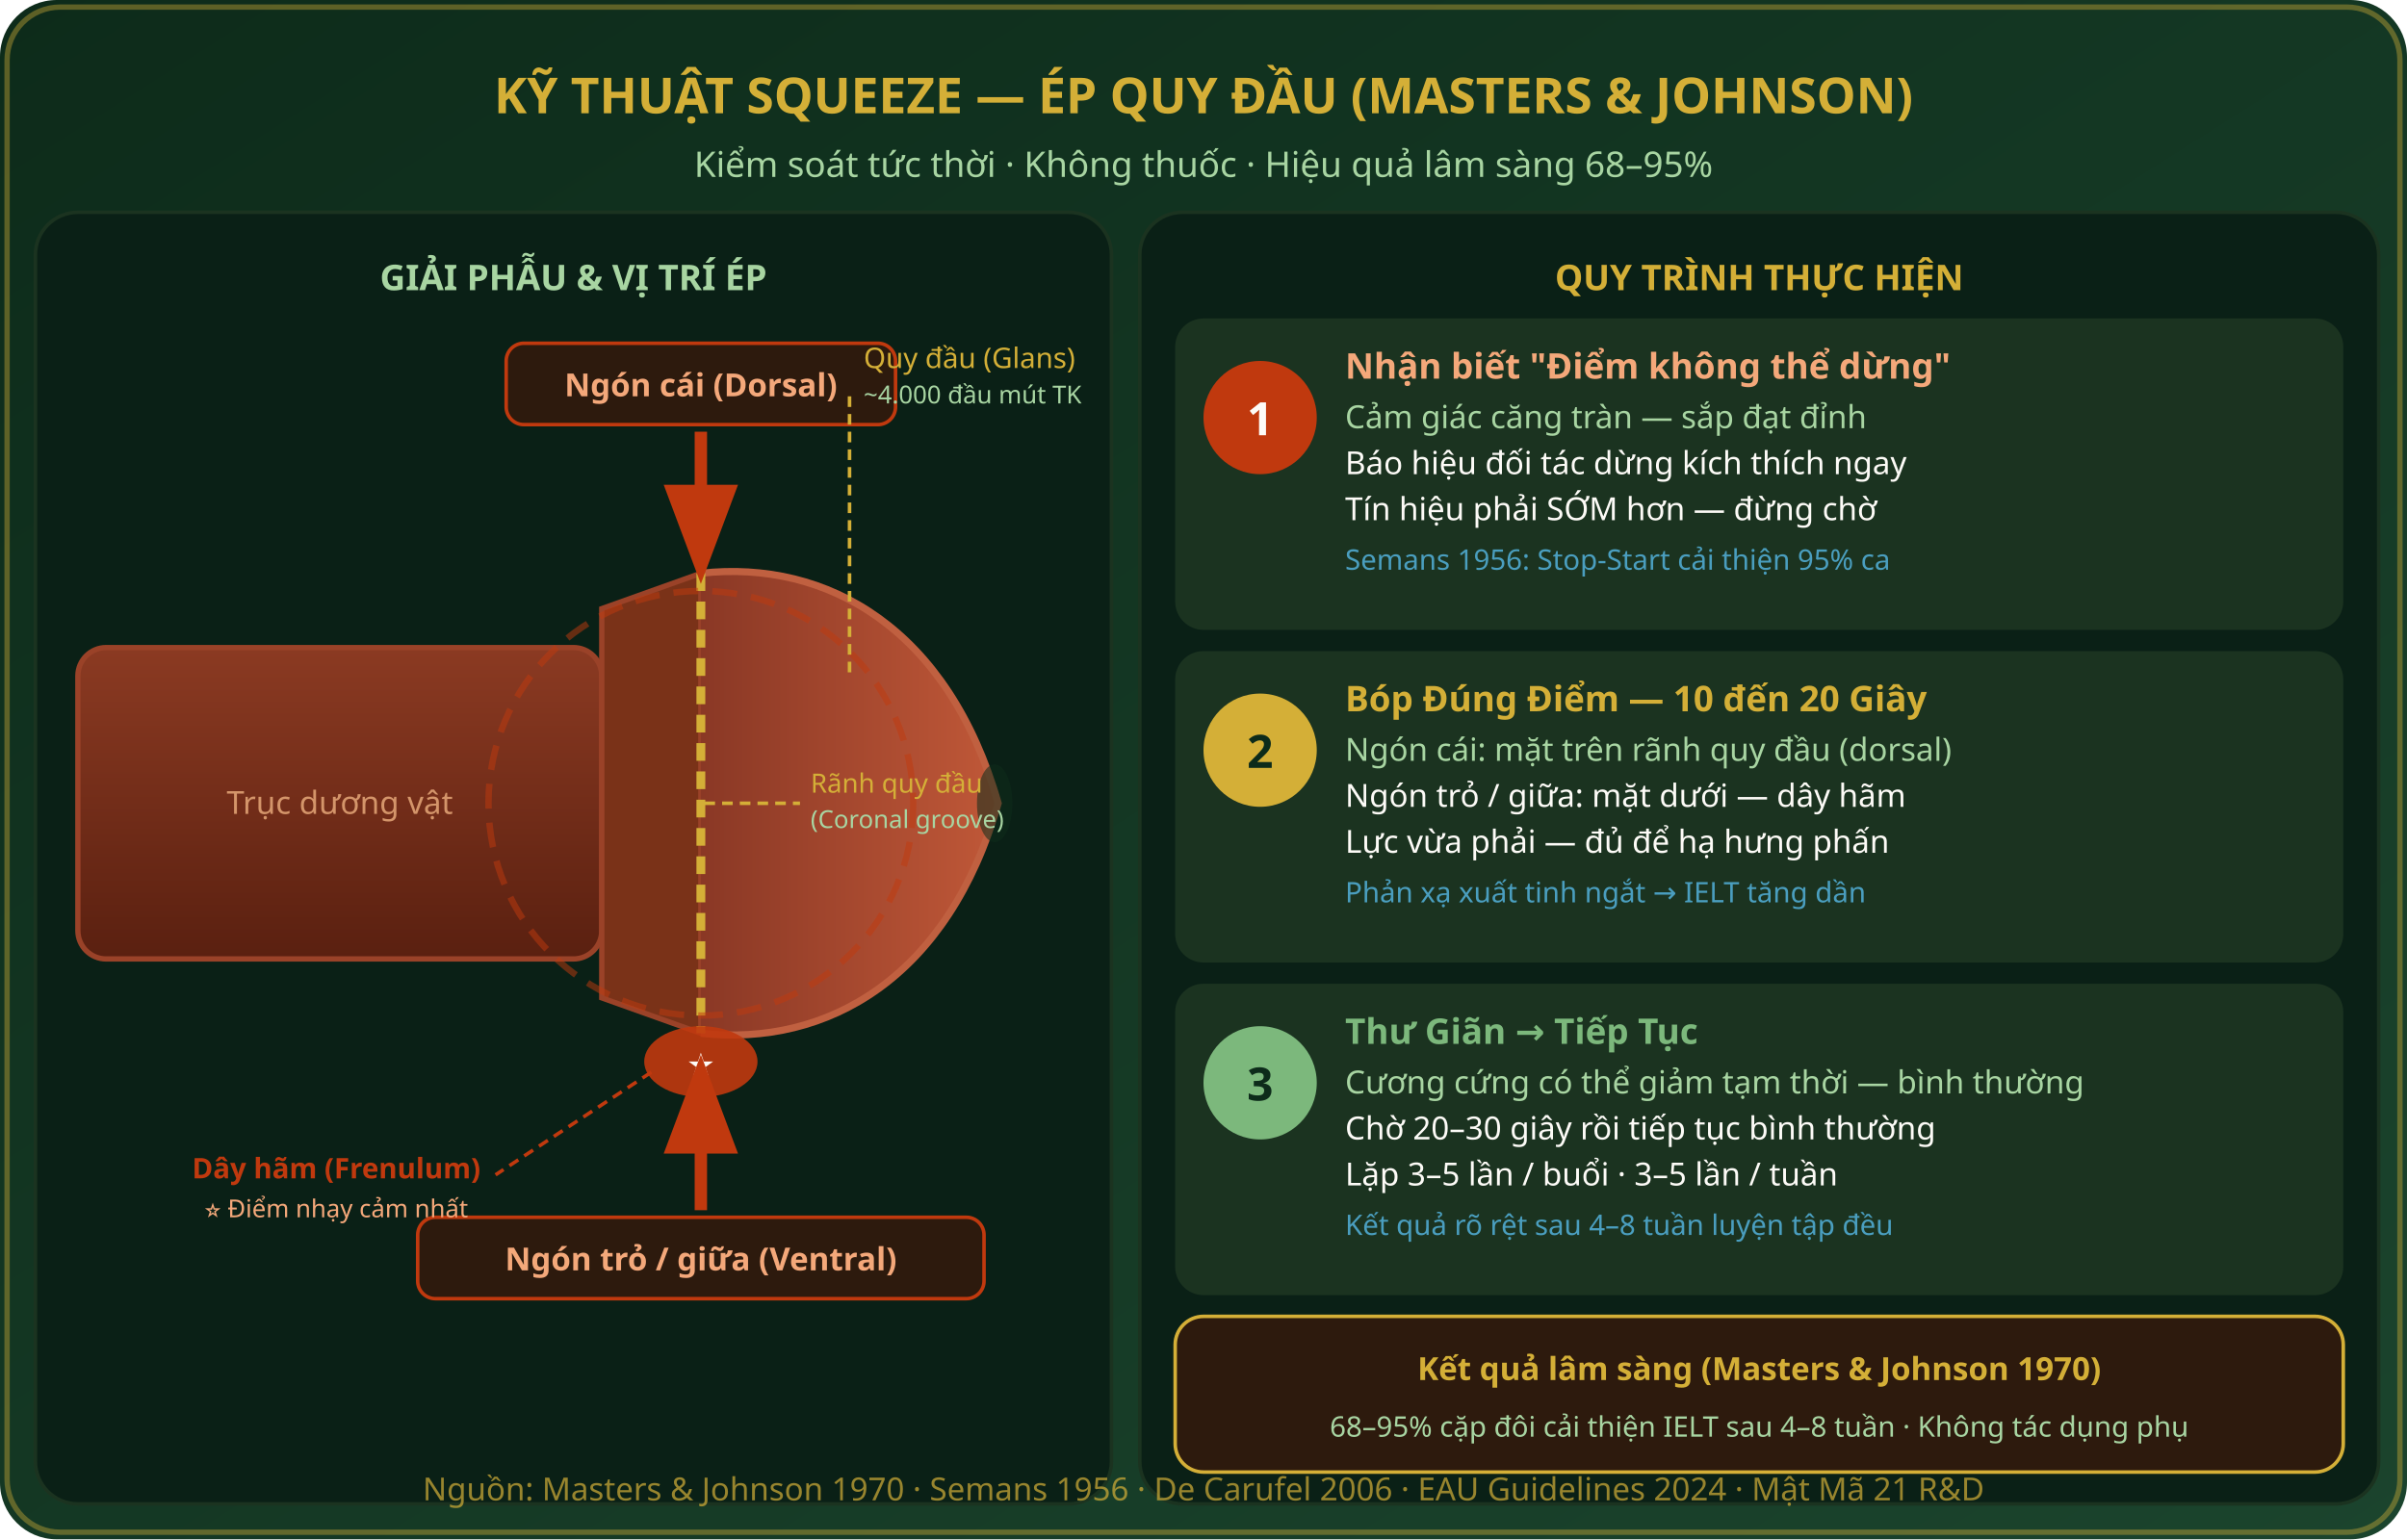
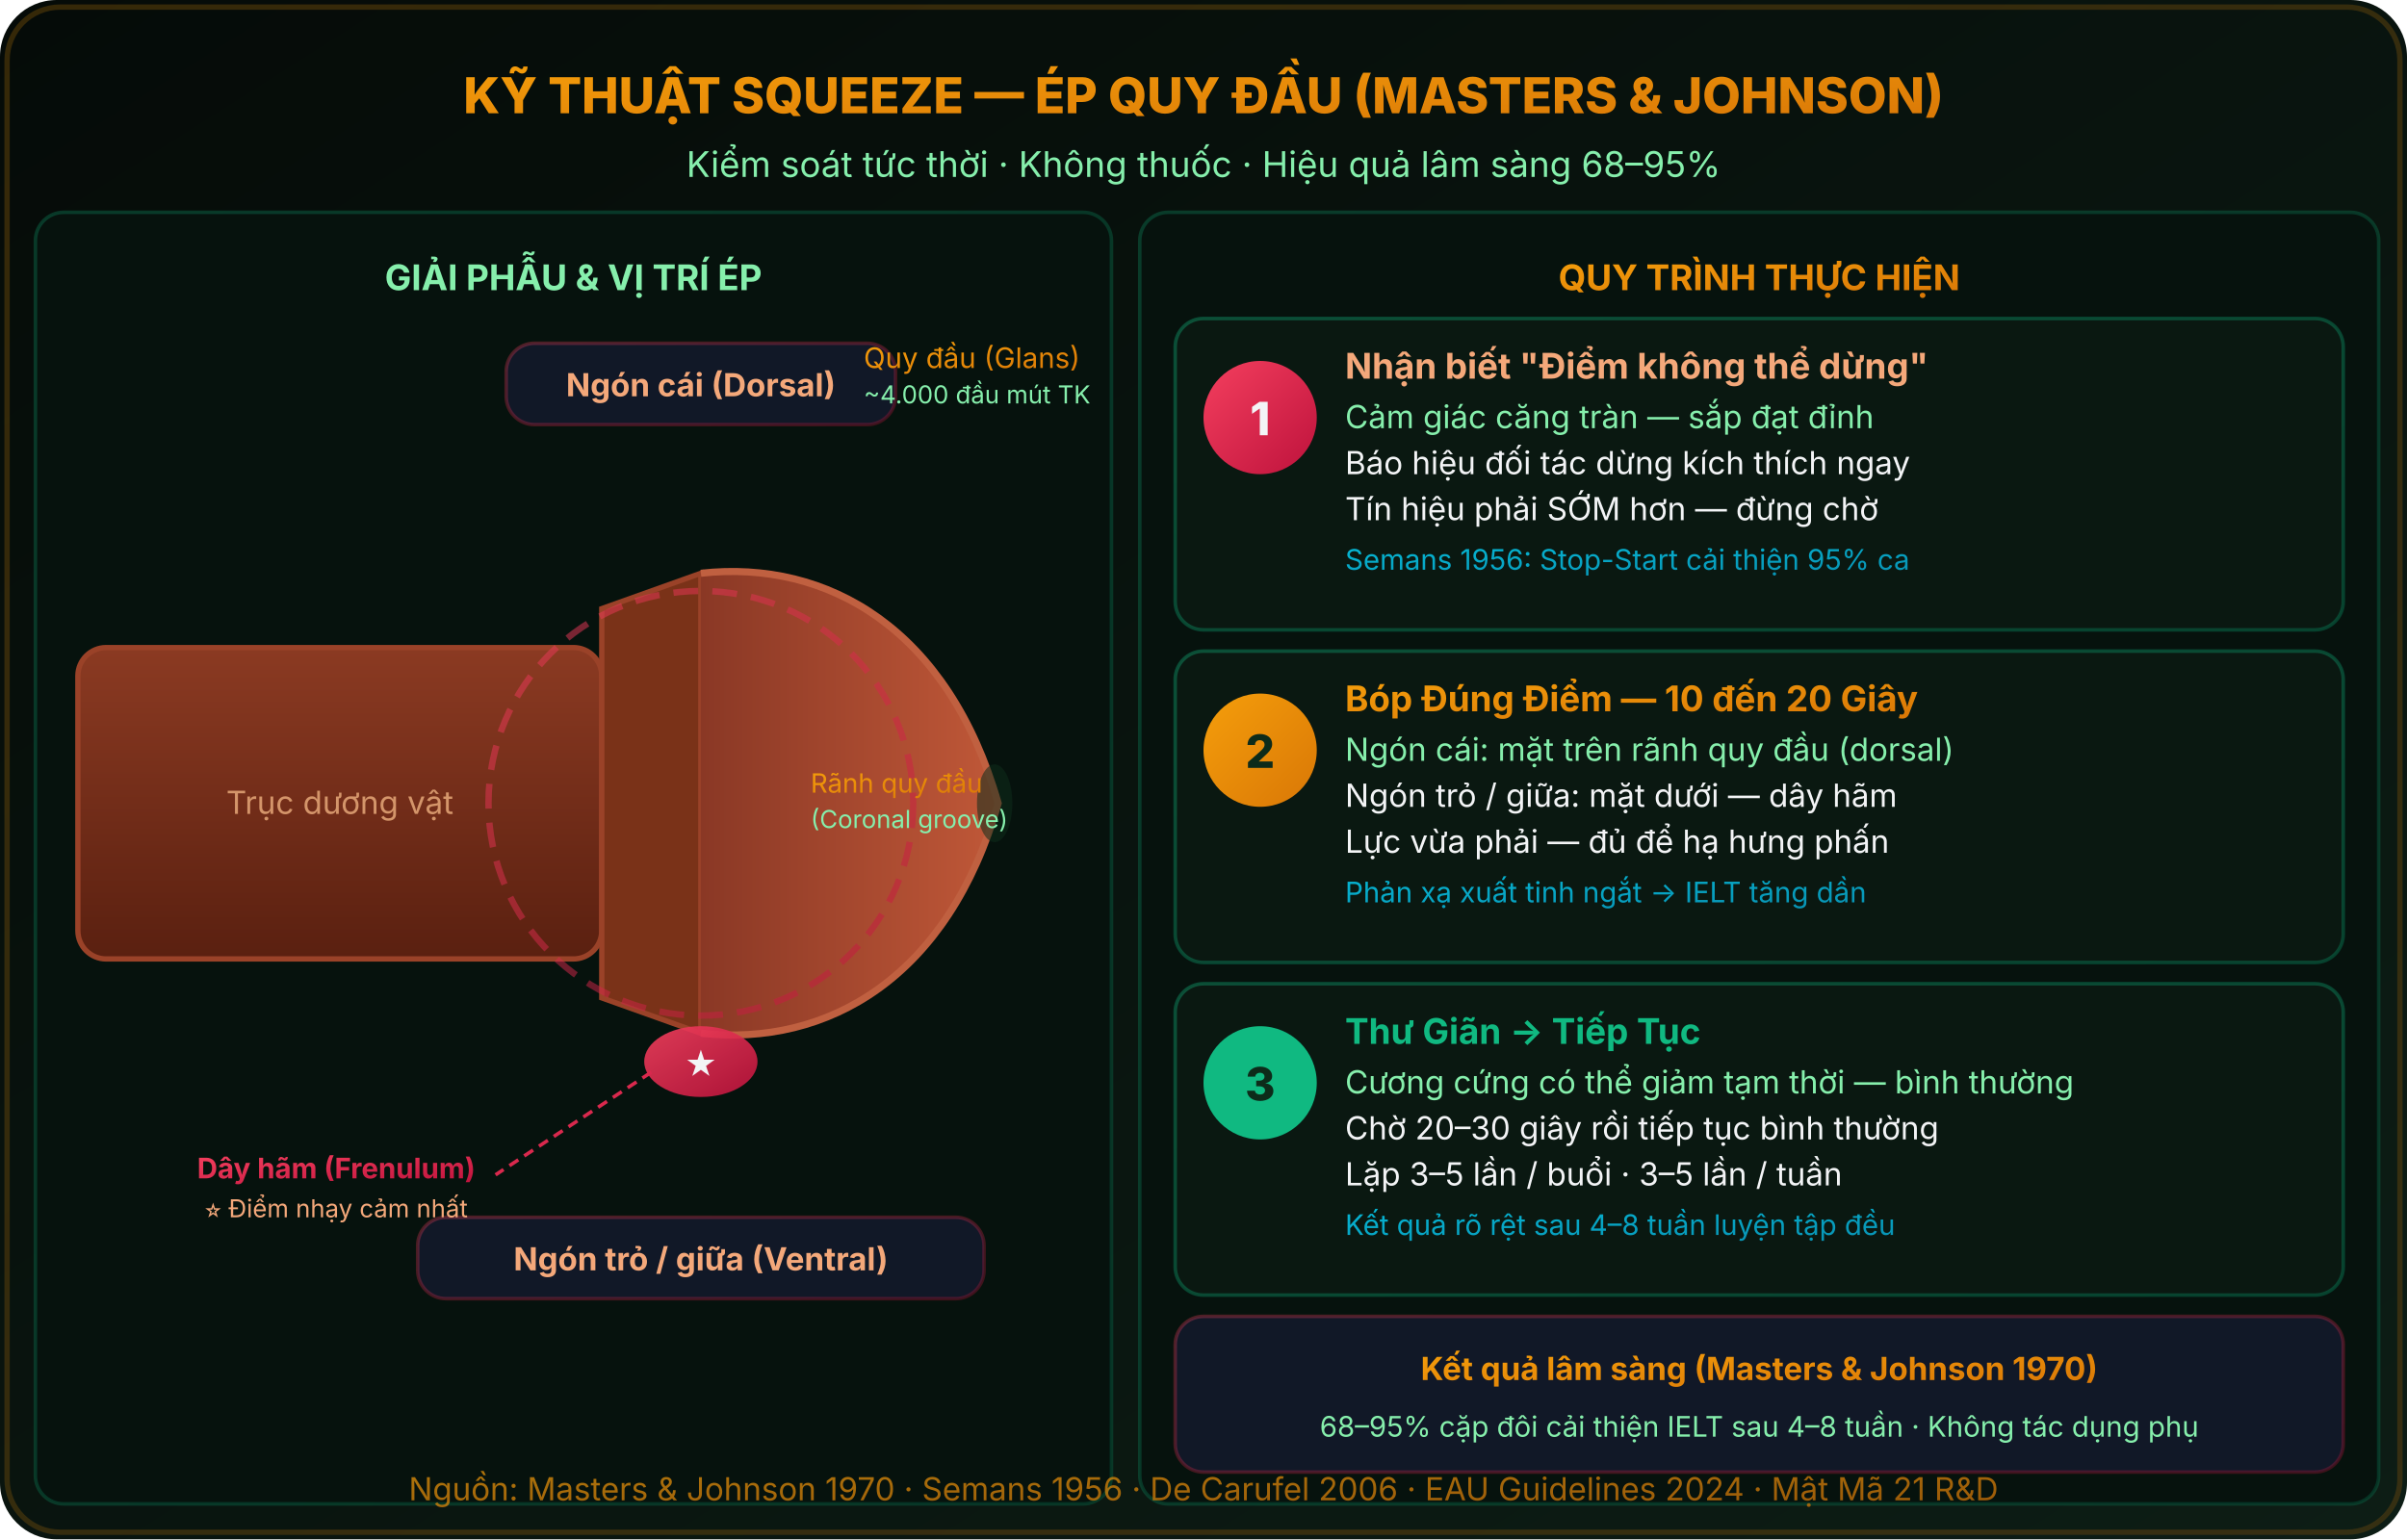
<svg xmlns="http://www.w3.org/2000/svg" viewBox="0 0 680 435" width="100%" height="100%">
  <defs>
+     <style>
+       text {
+         text-rendering: optimizeLegibility;
+         -webkit-font-smoothing: antialiased;
+         font-family: 'Plus Jakarta Sans', 'Inter', system-ui, -apple-system, sans-serif;
+       }
+       .title-text {
+         font-weight: 800;
+         letter-spacing: 1.5px;
+       }
+       .glow-path {
+         filter: url(#glow-filter);
+       }
+     </style>
+     <filter id="glow-filter" x="-20%" y="-20%" width="140%" height="140%">
+       <feGaussianBlur stdDeviation="3" result="blur" />
+       <feMerge>
+         <feMergeNode in="blur" />
+         <feMergeNode in="SourceGraphic" />
+       </feMerge>
+     </filter>
+     <linearGradient id="obsidian-bg" x1="0%" y1="0%" x2="100%" y2="100%">
+       <stop offset="0%" stop-color="#050B08" />
+       <stop offset="100%" stop-color="#0D1D15" />
+     </linearGradient>
+     <linearGradient id="neon-gold" x1="0%" y1="0%" x2="100%" y2="100%">
+       <stop offset="0%" stop-color="#F59E0B" />
+       <stop offset="100%" stop-color="#D97706" />
+     </linearGradient>
+     <linearGradient id="neon-red" x1="0%" y1="0%" x2="100%" y2="100%">
+       <stop offset="0%" stop-color="#F43F5E" />
+       <stop offset="100%" stop-color="#BE123C" />
+     </linearGradient>
+     <linearGradient id="neon-cyan" x1="0%" y1="0%" x2="100%" y2="100%">
+       <stop offset="0%" stop-color="#06B6D4" />
+       <stop offset="100%" stop-color="#0891B2" />
+     </linearGradient>
+     <linearGradient id="neon-green" x1="0%" y1="0%" x2="100%" y2="100%">
+       <stop offset="0%" stop-color="#10B981" />
+       <stop offset="100%" stop-color="#059669" />
+     </linearGradient>
    <linearGradient id="bg" x1="0%" y1="0%" x2="100%" y2="100%">
      <stop offset="0%" stop-color="#0D2B1A" />
      <stop offset="100%" stop-color="#1B442D" />
    </linearGradient>
    <linearGradient id="shaft-g" x1="0%" y1="0%" x2="0%" y2="100%">
      <stop offset="0%" stop-color="#8B3A22" />
      <stop offset="100%" stop-color="#5A2010" />
    </linearGradient>
    <linearGradient id="glans-g" x1="0%" y1="0%" x2="100%" y2="0%">
      <stop offset="0%" stop-color="#8A3825" />
      <stop offset="100%" stop-color="#C05838" />
    </linearGradient>
    <marker id="arr-red" markerWidth="8" markerHeight="8" refX="6" refY="3" orient="auto">
-       <path d="M0,0 L0,6 L8,3 z" fill="#C0390E" />
+       <path d="M0,0 L0,6 L8,3 z" fill="url(#neon-red)" />
    </marker>
    <marker id="arr-green" markerWidth="8" markerHeight="8" refX="6" refY="3" orient="auto">
-       <path d="M0,0 L0,6 L8,3 z" fill="#7CB87C" />
+       <path d="M0,0 L0,6 L8,3 z" fill="#10B981" />
    </marker>
    <marker id="arr-gold" markerWidth="8" markerHeight="8" refX="6" refY="3" orient="auto">
-       <path d="M0,0 L0,6 L8,3 z" fill="#D4AF37" />
+       <path d="M0,0 L0,6 L8,3 z" fill="url(#neon-gold)" />
    </marker>
  </defs>
-   <rect width="680" height="435" rx="16" fill="url(#bg)" />
-   <rect x="2" y="2" width="676" height="431" rx="15" fill="none" stroke="#D4AF37" stroke-width="1.5" stroke-opacity="0.4" />
-   <text x="340" y="32" font-family="system-ui,sans-serif" font-size="14" font-weight="800" fill="#D4AF37" text-anchor="middle">KỸ THUẬT SQUEEZE — ÉP QUY ĐẦU (MASTERS &amp; JOHNSON)</text>
-   <text x="340" y="50" font-family="system-ui,sans-serif" font-size="10" fill="#A8D5A2" text-anchor="middle">Kiểm soát tức thời · Không thuốc · Hiệu quả lâm sàng 68–95%</text>
-   <rect x="10" y="60" width="304" height="365" rx="12" fill="#0A2016" stroke="#1B3320" stroke-width="1" />
-   <text x="162" y="82" font-family="system-ui,sans-serif" font-size="10" font-weight="700" fill="#A8D5A2" text-anchor="middle">GIẢI PHẪU &amp; VỊ TRÍ ÉP</text>
+   <rect width="680" height="435" rx="16" fill="url(#obsidian-bg)" />
+   <rect x="2" y="2" width="676" height="431" rx="15" fill="none" stroke="url(#neon-gold)" stroke-width="1.5" stroke-opacity="0.2" />
+   <text x="340" y="32" font-family="'Plus Jakarta Sans', 'Inter', system-ui, sans-serif" font-size="14" font-weight="800" fill="url(#neon-gold)" text-anchor="middle">KỸ THUẬT SQUEEZE — ÉP QUY ĐẦU (MASTERS &amp; JOHNSON)</text>
+   <text x="340" y="50" font-family="'Plus Jakarta Sans', 'Inter', system-ui, sans-serif" font-size="10" fill="#86EFAC" text-anchor="middle">Kiểm soát tức thời · Không thuốc · Hiệu quả lâm sàng 68–95%</text>
+   <rect x="10" y="60" width="304" height="365" rx="8" fill="#06120D" stroke="url(#neon-green)" stroke-width="1" stroke-opacity="0.25" ry="8" />
+   <text x="162" y="82" font-family="'Plus Jakarta Sans', 'Inter', system-ui, sans-serif" font-size="10" font-weight="700" fill="#86EFAC" text-anchor="middle">GIẢI PHẪU &amp; VỊ TRÍ ÉP</text>
  <rect x="22" y="183" width="148" height="88" rx="8" fill="url(#shaft-g)" stroke="#9A4228" stroke-width="1.5" />
-   <text x="96" y="230" font-family="system-ui,sans-serif" font-size="9" fill="#D4956A" text-anchor="middle">Trục dương vật</text>
+   <text x="96" y="230" font-family="'Plus Jakarta Sans', 'Inter', system-ui, sans-serif" font-size="9" fill="#D4956A" text-anchor="middle">Trục dương vật</text>
  <path d="M 170,172 L 198,162 L 198,292 L 170,282 Z" fill="#7A3218" stroke="#9A4228" stroke-width="1.5" />
  <path d="M 198,162 C 234,158 268,178 282,227 C 268,276 234,296 198,292" fill="url(#glans-g)" stroke="#C06040" stroke-width="2" />
  <ellipse cx="281" cy="227" rx="5" ry="11" fill="#0D2B1A" opacity="0.55" />
-   <line x1="198" y1="162" x2="198" y2="292" stroke="#D4AF37" stroke-width="2.5" stroke-dasharray="5,3" />
-   <ellipse cx="198" cy="300" rx="16" ry="10" fill="#C0390E" opacity="0.9" />
-   <text x="198" y="304" font-family="system-ui,sans-serif" font-size="9" font-weight="800" fill="#FDFBF7" text-anchor="middle">★</text>
-   <circle cx="198" cy="227" r="60" fill="none" stroke="#C0390E" stroke-width="1.8" stroke-dasharray="7,4" opacity="0.5" />
-   <line x1="198" y1="122" x2="198" y2="158" stroke="#C0390E" stroke-width="3.5" marker-end="url(#arr-red)" />
-   <line x1="198" y1="342" x2="198" y2="305" stroke="#C0390E" stroke-width="3.5" marker-end="url(#arr-red)" />
-   <rect x="143" y="97" width="110" height="23" rx="5" fill="#2D1A0D" stroke="#C0390E" stroke-width="1" />
-   <text x="198" y="112" font-family="system-ui,sans-serif" font-size="9" font-weight="700" fill="#F4A87A" text-anchor="middle">Ngón cái (Dorsal)</text>
-   <rect x="118" y="344" width="160" height="23" rx="5" fill="#2D1A0D" stroke="#C0390E" stroke-width="1" />
-   <text x="198" y="359" font-family="system-ui,sans-serif" font-size="9" font-weight="700" fill="#F4A87A" text-anchor="middle">Ngón trỏ / giữa (Ventral)</text>
-   <line x1="240" y1="190" x2="240" y2="112" stroke="#D4AF37" stroke-width="1" stroke-dasharray="3,2" />
-   <text x="244" y="104" font-family="system-ui,sans-serif" font-size="8" fill="#D4AF37">Quy đầu (Glans)</text>
-   <text x="244" y="114" font-family="system-ui,sans-serif" font-size="7" fill="#A8D5A2">~4.000 đầu mút TK</text>
-   <line x1="199" y1="227" x2="226" y2="227" stroke="#D4AF37" stroke-width="1" stroke-dasharray="3,2" />
-   <text x="229" y="224" font-family="system-ui,sans-serif" font-size="7.5" fill="#D4AF37">Rãnh quy đầu</text>
-   <text x="229" y="234" font-family="system-ui,sans-serif" font-size="7" fill="#A8D5A2">(Coronal groove)</text>
-   <line x1="184" y1="303" x2="140" y2="332" stroke="#C0390E" stroke-width="1" stroke-dasharray="3,2" />
-   <text x="95" y="333" font-family="system-ui,sans-serif" font-size="8" font-weight="700" fill="#C0390E" text-anchor="middle">Dây hãm (Frenulum)</text>
-   <text x="95" y="344" font-family="system-ui,sans-serif" font-size="7" fill="#F4A87A" text-anchor="middle">⭐ Điểm nhạy cảm nhất</text>
-   <rect x="322" y="60" width="350" height="365" rx="12" fill="#0A2016" stroke="#1B3320" stroke-width="1" />
-   <text x="497" y="82" font-family="system-ui,sans-serif" font-size="10" font-weight="700" fill="#D4AF37" text-anchor="middle">QUY TRÌNH THỰC HIỆN</text>
-   <rect x="332" y="90" width="330" height="88" rx="8" fill="#1B3320" />
-   <circle cx="356" cy="118" r="16" fill="#C0390E" />
-   <text x="356" y="123" font-family="system-ui,sans-serif" font-size="13" font-weight="800" fill="#FDFBF7" text-anchor="middle">1</text>
-   <text x="380" y="107" font-family="system-ui,sans-serif" font-size="10" font-weight="700" fill="#F4A87A">Nhận biết "Điểm không thể dừng"</text>
-   <text x="380" y="121" font-family="system-ui,sans-serif" font-size="9" fill="#A8D5A2">Cảm giác căng tràn — sắp đạt đỉnh</text>
-   <text x="380" y="134" font-family="system-ui,sans-serif" font-size="9" fill="#FDFBF7">Báo hiệu đối tác dừng kích thích ngay</text>
-   <text x="380" y="147" font-family="system-ui,sans-serif" font-size="9" fill="#FDFBF7">Tín hiệu phải SỚM hơn — đừng chờ</text>
-   <text x="380" y="161" font-family="system-ui,sans-serif" font-size="8" fill="#4A9EBF">Semans 1956: Stop-Start cải thiện 95% ca</text>
-   <rect x="332" y="184" width="330" height="88" rx="8" fill="#1B3320" />
-   <circle cx="356" cy="212" r="16" fill="#D4AF37" />
-   <text x="356" y="217" font-family="system-ui,sans-serif" font-size="13" font-weight="800" fill="#0D2B1A" text-anchor="middle">2</text>
-   <text x="380" y="201" font-family="system-ui,sans-serif" font-size="10" font-weight="700" fill="#D4AF37">Bóp Đúng Điểm — 10 đến 20 Giây</text>
-   <text x="380" y="215" font-family="system-ui,sans-serif" font-size="9" fill="#A8D5A2">Ngón cái: mặt trên rãnh quy đầu (dorsal)</text>
-   <text x="380" y="228" font-family="system-ui,sans-serif" font-size="9" fill="#FDFBF7">Ngón trỏ / giữa: mặt dưới — dây hãm</text>
-   <text x="380" y="241" font-family="system-ui,sans-serif" font-size="9" fill="#FDFBF7">Lực vừa phải — đủ để hạ hưng phấn</text>
-   <text x="380" y="255" font-family="system-ui,sans-serif" font-size="8" fill="#4A9EBF">Phản xạ xuất tinh ngắt → IELT tăng dần</text>
-   <rect x="332" y="278" width="330" height="88" rx="8" fill="#1B3320" />
-   <circle cx="356" cy="306" r="16" fill="#7CB87C" />
-   <text x="356" y="311" font-family="system-ui,sans-serif" font-size="13" font-weight="800" fill="#0D2B1A" text-anchor="middle">3</text>
-   <text x="380" y="295" font-family="system-ui,sans-serif" font-size="10" font-weight="700" fill="#7CB87C">Thư Giãn → Tiếp Tục</text>
-   <text x="380" y="309" font-family="system-ui,sans-serif" font-size="9" fill="#A8D5A2">Cương cứng có thể giảm tạm thời — bình thường</text>
-   <text x="380" y="322" font-family="system-ui,sans-serif" font-size="9" fill="#FDFBF7">Chờ 20–30 giây rồi tiếp tục bình thường</text>
-   <text x="380" y="335" font-family="system-ui,sans-serif" font-size="9" fill="#FDFBF7">Lặp 3–5 lần / buổi · 3–5 lần / tuần</text>
-   <text x="380" y="349" font-family="system-ui,sans-serif" font-size="8" fill="#4A9EBF">Kết quả rõ rệt sau 4–8 tuần luyện tập đều</text>
-   <rect x="332" y="372" width="330" height="44" rx="8" fill="#2D1A0D" stroke="#D4AF37" stroke-width="1" />
-   <text x="497" y="390" font-family="system-ui,sans-serif" font-size="9" font-weight="700" fill="#D4AF37" text-anchor="middle">Kết quả lâm sàng (Masters &amp; Johnson 1970)</text>
-   <text x="497" y="406" font-family="system-ui,sans-serif" font-size="8" fill="#A8D5A2" text-anchor="middle">68–95% cặp đôi cải thiện IELT sau 4–8 tuần · Không tác dụng phụ</text>
-   <text x="340" y="424" font-family="system-ui,sans-serif" font-size="9" fill="#D4AF37" text-anchor="middle" opacity="0.7">Nguồn: Masters &amp; Johnson 1970 · Semans 1956 · De Carufel 2006 · EAU Guidelines 2024 · Mật Mã 21 R&amp;D</text>
+   <line x1="198" y1="162" x2="198" y2="292" stroke="url(#neon-gold)" stroke-width="2.5" class="glow-path" stroke-dasharray="5,3" />
+   <ellipse cx="198" cy="300" rx="16" ry="10" fill="url(#neon-red)" opacity="0.9" />
+   <text x="198" y="304" font-family="'Plus Jakarta Sans', 'Inter', system-ui, sans-serif" font-size="9" font-weight="800" fill="#F3F4F6" text-anchor="middle">★</text>
+   <circle cx="198" cy="227" r="60" fill="none" stroke="url(#neon-red)" stroke-width="1.8" stroke-dasharray="7,4" opacity="0.5" />
+   <line x1="198" y1="122" x2="198" y2="158" stroke="url(#neon-red)" stroke-width="3.5" class="glow-path" marker-end="url(#arr-red)" />
+   <line x1="198" y1="342" x2="198" y2="305" stroke="url(#neon-red)" stroke-width="3.5" class="glow-path" marker-end="url(#arr-red)" />
+   <rect x="143" y="97" width="110" height="23" rx="8" fill="#111827" stroke="url(#neon-red)" stroke-width="1" stroke-opacity="0.3" ry="8" />
+   <text x="198" y="112" font-family="'Plus Jakarta Sans', 'Inter', system-ui, sans-serif" font-size="9" font-weight="700" fill="#F4A87A" text-anchor="middle">Ngón cái (Dorsal)</text>
+   <rect x="118" y="344" width="160" height="23" rx="8" fill="#111827" stroke="url(#neon-red)" stroke-width="1" stroke-opacity="0.3" ry="8" />
+   <text x="198" y="359" font-family="'Plus Jakarta Sans', 'Inter', system-ui, sans-serif" font-size="9" font-weight="700" fill="#F4A87A" text-anchor="middle">Ngón trỏ / giữa (Ventral)</text>
+   <line x1="240" y1="190" x2="240" y2="112" stroke="url(#neon-gold)" stroke-width="1" stroke-dasharray="3,2" />
+   <text x="244" y="104" font-family="'Plus Jakarta Sans', 'Inter', system-ui, sans-serif" font-size="8" fill="url(#neon-gold)">Quy đầu (Glans)</text>
+   <text x="244" y="114" font-family="'Plus Jakarta Sans', 'Inter', system-ui, sans-serif" font-size="7" fill="#86EFAC">~4.000 đầu mút TK</text>
+   <line x1="199" y1="227" x2="226" y2="227" stroke="url(#neon-gold)" stroke-width="1" stroke-dasharray="3,2" />
+   <text x="229" y="224" font-family="'Plus Jakarta Sans', 'Inter', system-ui, sans-serif" font-size="7.5" fill="url(#neon-gold)">Rãnh quy đầu</text>
+   <text x="229" y="234" font-family="'Plus Jakarta Sans', 'Inter', system-ui, sans-serif" font-size="7" fill="#86EFAC">(Coronal groove)</text>
+   <line x1="184" y1="303" x2="140" y2="332" stroke="url(#neon-red)" stroke-width="1" stroke-dasharray="3,2" />
+   <text x="95" y="333" font-family="'Plus Jakarta Sans', 'Inter', system-ui, sans-serif" font-size="8" font-weight="700" fill="url(#neon-red)" text-anchor="middle">Dây hãm (Frenulum)</text>
+   <text x="95" y="344" font-family="'Plus Jakarta Sans', 'Inter', system-ui, sans-serif" font-size="7" fill="#F4A87A" text-anchor="middle">⭐ Điểm nhạy cảm nhất</text>
+   <rect x="322" y="60" width="350" height="365" rx="8" fill="#06120D" stroke="url(#neon-green)" stroke-width="1" stroke-opacity="0.25" ry="8" />
+   <text x="497" y="82" font-family="'Plus Jakarta Sans', 'Inter', system-ui, sans-serif" font-size="10" font-weight="700" fill="url(#neon-gold)" text-anchor="middle">QUY TRÌNH THỰC HIỆN</text>
+   <rect x="332" y="90" width="330" height="88" rx="8" fill="#0A1811" stroke="url(#neon-green)" stroke-opacity="0.35" ry="8" />
+   <circle cx="356" cy="118" r="16" fill="url(#neon-red)" />
+   <text x="356" y="123" font-family="'Plus Jakarta Sans', 'Inter', system-ui, sans-serif" font-size="13" font-weight="800" fill="#F3F4F6" text-anchor="middle">1</text>
+   <text x="380" y="107" font-family="'Plus Jakarta Sans', 'Inter', system-ui, sans-serif" font-size="10" font-weight="700" fill="#F4A87A">Nhận biết "Điểm không thể dừng"</text>
+   <text x="380" y="121" font-family="'Plus Jakarta Sans', 'Inter', system-ui, sans-serif" font-size="9" fill="#86EFAC">Cảm giác căng tràn — sắp đạt đỉnh</text>
+   <text x="380" y="134" font-family="'Plus Jakarta Sans', 'Inter', system-ui, sans-serif" font-size="9" fill="#F3F4F6">Báo hiệu đối tác dừng kích thích ngay</text>
+   <text x="380" y="147" font-family="'Plus Jakarta Sans', 'Inter', system-ui, sans-serif" font-size="9" fill="#F3F4F6">Tín hiệu phải SỚM hơn — đừng chờ</text>
+   <text x="380" y="161" font-family="'Plus Jakarta Sans', 'Inter', system-ui, sans-serif" font-size="8" fill="url(#neon-cyan)">Semans 1956: Stop-Start cải thiện 95% ca</text>
+   <rect x="332" y="184" width="330" height="88" rx="8" fill="#0A1811" stroke="url(#neon-green)" stroke-opacity="0.35" ry="8" />
+   <circle cx="356" cy="212" r="16" fill="url(#neon-gold)" />
+   <text x="356" y="217" font-family="'Plus Jakarta Sans', 'Inter', system-ui, sans-serif" font-size="13" font-weight="800" fill="#0D2B1A" text-anchor="middle">2</text>
+   <text x="380" y="201" font-family="'Plus Jakarta Sans', 'Inter', system-ui, sans-serif" font-size="10" font-weight="700" fill="url(#neon-gold)">Bóp Đúng Điểm — 10 đến 20 Giây</text>
+   <text x="380" y="215" font-family="'Plus Jakarta Sans', 'Inter', system-ui, sans-serif" font-size="9" fill="#86EFAC">Ngón cái: mặt trên rãnh quy đầu (dorsal)</text>
+   <text x="380" y="228" font-family="'Plus Jakarta Sans', 'Inter', system-ui, sans-serif" font-size="9" fill="#F3F4F6">Ngón trỏ / giữa: mặt dưới — dây hãm</text>
+   <text x="380" y="241" font-family="'Plus Jakarta Sans', 'Inter', system-ui, sans-serif" font-size="9" fill="#F3F4F6">Lực vừa phải — đủ để hạ hưng phấn</text>
+   <text x="380" y="255" font-family="'Plus Jakarta Sans', 'Inter', system-ui, sans-serif" font-size="8" fill="url(#neon-cyan)">Phản xạ xuất tinh ngắt → IELT tăng dần</text>
+   <rect x="332" y="278" width="330" height="88" rx="8" fill="#0A1811" stroke="url(#neon-green)" stroke-opacity="0.35" ry="8" />
+   <circle cx="356" cy="306" r="16" fill="#10B981" />
+   <text x="356" y="311" font-family="'Plus Jakarta Sans', 'Inter', system-ui, sans-serif" font-size="13" font-weight="800" fill="#0D2B1A" text-anchor="middle">3</text>
+   <text x="380" y="295" font-family="'Plus Jakarta Sans', 'Inter', system-ui, sans-serif" font-size="10" font-weight="700" fill="#10B981">Thư Giãn → Tiếp Tục</text>
+   <text x="380" y="309" font-family="'Plus Jakarta Sans', 'Inter', system-ui, sans-serif" font-size="9" fill="#86EFAC">Cương cứng có thể giảm tạm thời — bình thường</text>
+   <text x="380" y="322" font-family="'Plus Jakarta Sans', 'Inter', system-ui, sans-serif" font-size="9" fill="#F3F4F6">Chờ 20–30 giây rồi tiếp tục bình thường</text>
+   <text x="380" y="335" font-family="'Plus Jakarta Sans', 'Inter', system-ui, sans-serif" font-size="9" fill="#F3F4F6">Lặp 3–5 lần / buổi · 3–5 lần / tuần</text>
+   <text x="380" y="349" font-family="'Plus Jakarta Sans', 'Inter', system-ui, sans-serif" font-size="8" fill="url(#neon-cyan)">Kết quả rõ rệt sau 4–8 tuần luyện tập đều</text>
+   <rect x="332" y="372" width="330" height="44" rx="8" fill="#111827" stroke="url(#neon-red)" stroke-width="1" stroke-opacity="0.3" ry="8" />
+   <text x="497" y="390" font-family="'Plus Jakarta Sans', 'Inter', system-ui, sans-serif" font-size="9" font-weight="700" fill="url(#neon-gold)" text-anchor="middle">Kết quả lâm sàng (Masters &amp; Johnson 1970)</text>
+   <text x="497" y="406" font-family="'Plus Jakarta Sans', 'Inter', system-ui, sans-serif" font-size="8" fill="#86EFAC" text-anchor="middle">68–95% cặp đôi cải thiện IELT sau 4–8 tuần · Không tác dụng phụ</text>
+   <text x="340" y="424" font-family="'Plus Jakarta Sans', 'Inter', system-ui, sans-serif" font-size="9" fill="url(#neon-gold)" text-anchor="middle" opacity="0.7">Nguồn: Masters &amp; Johnson 1970 · Semans 1956 · De Carufel 2006 · EAU Guidelines 2024 · Mật Mã 21 R&amp;D</text>
</svg>
